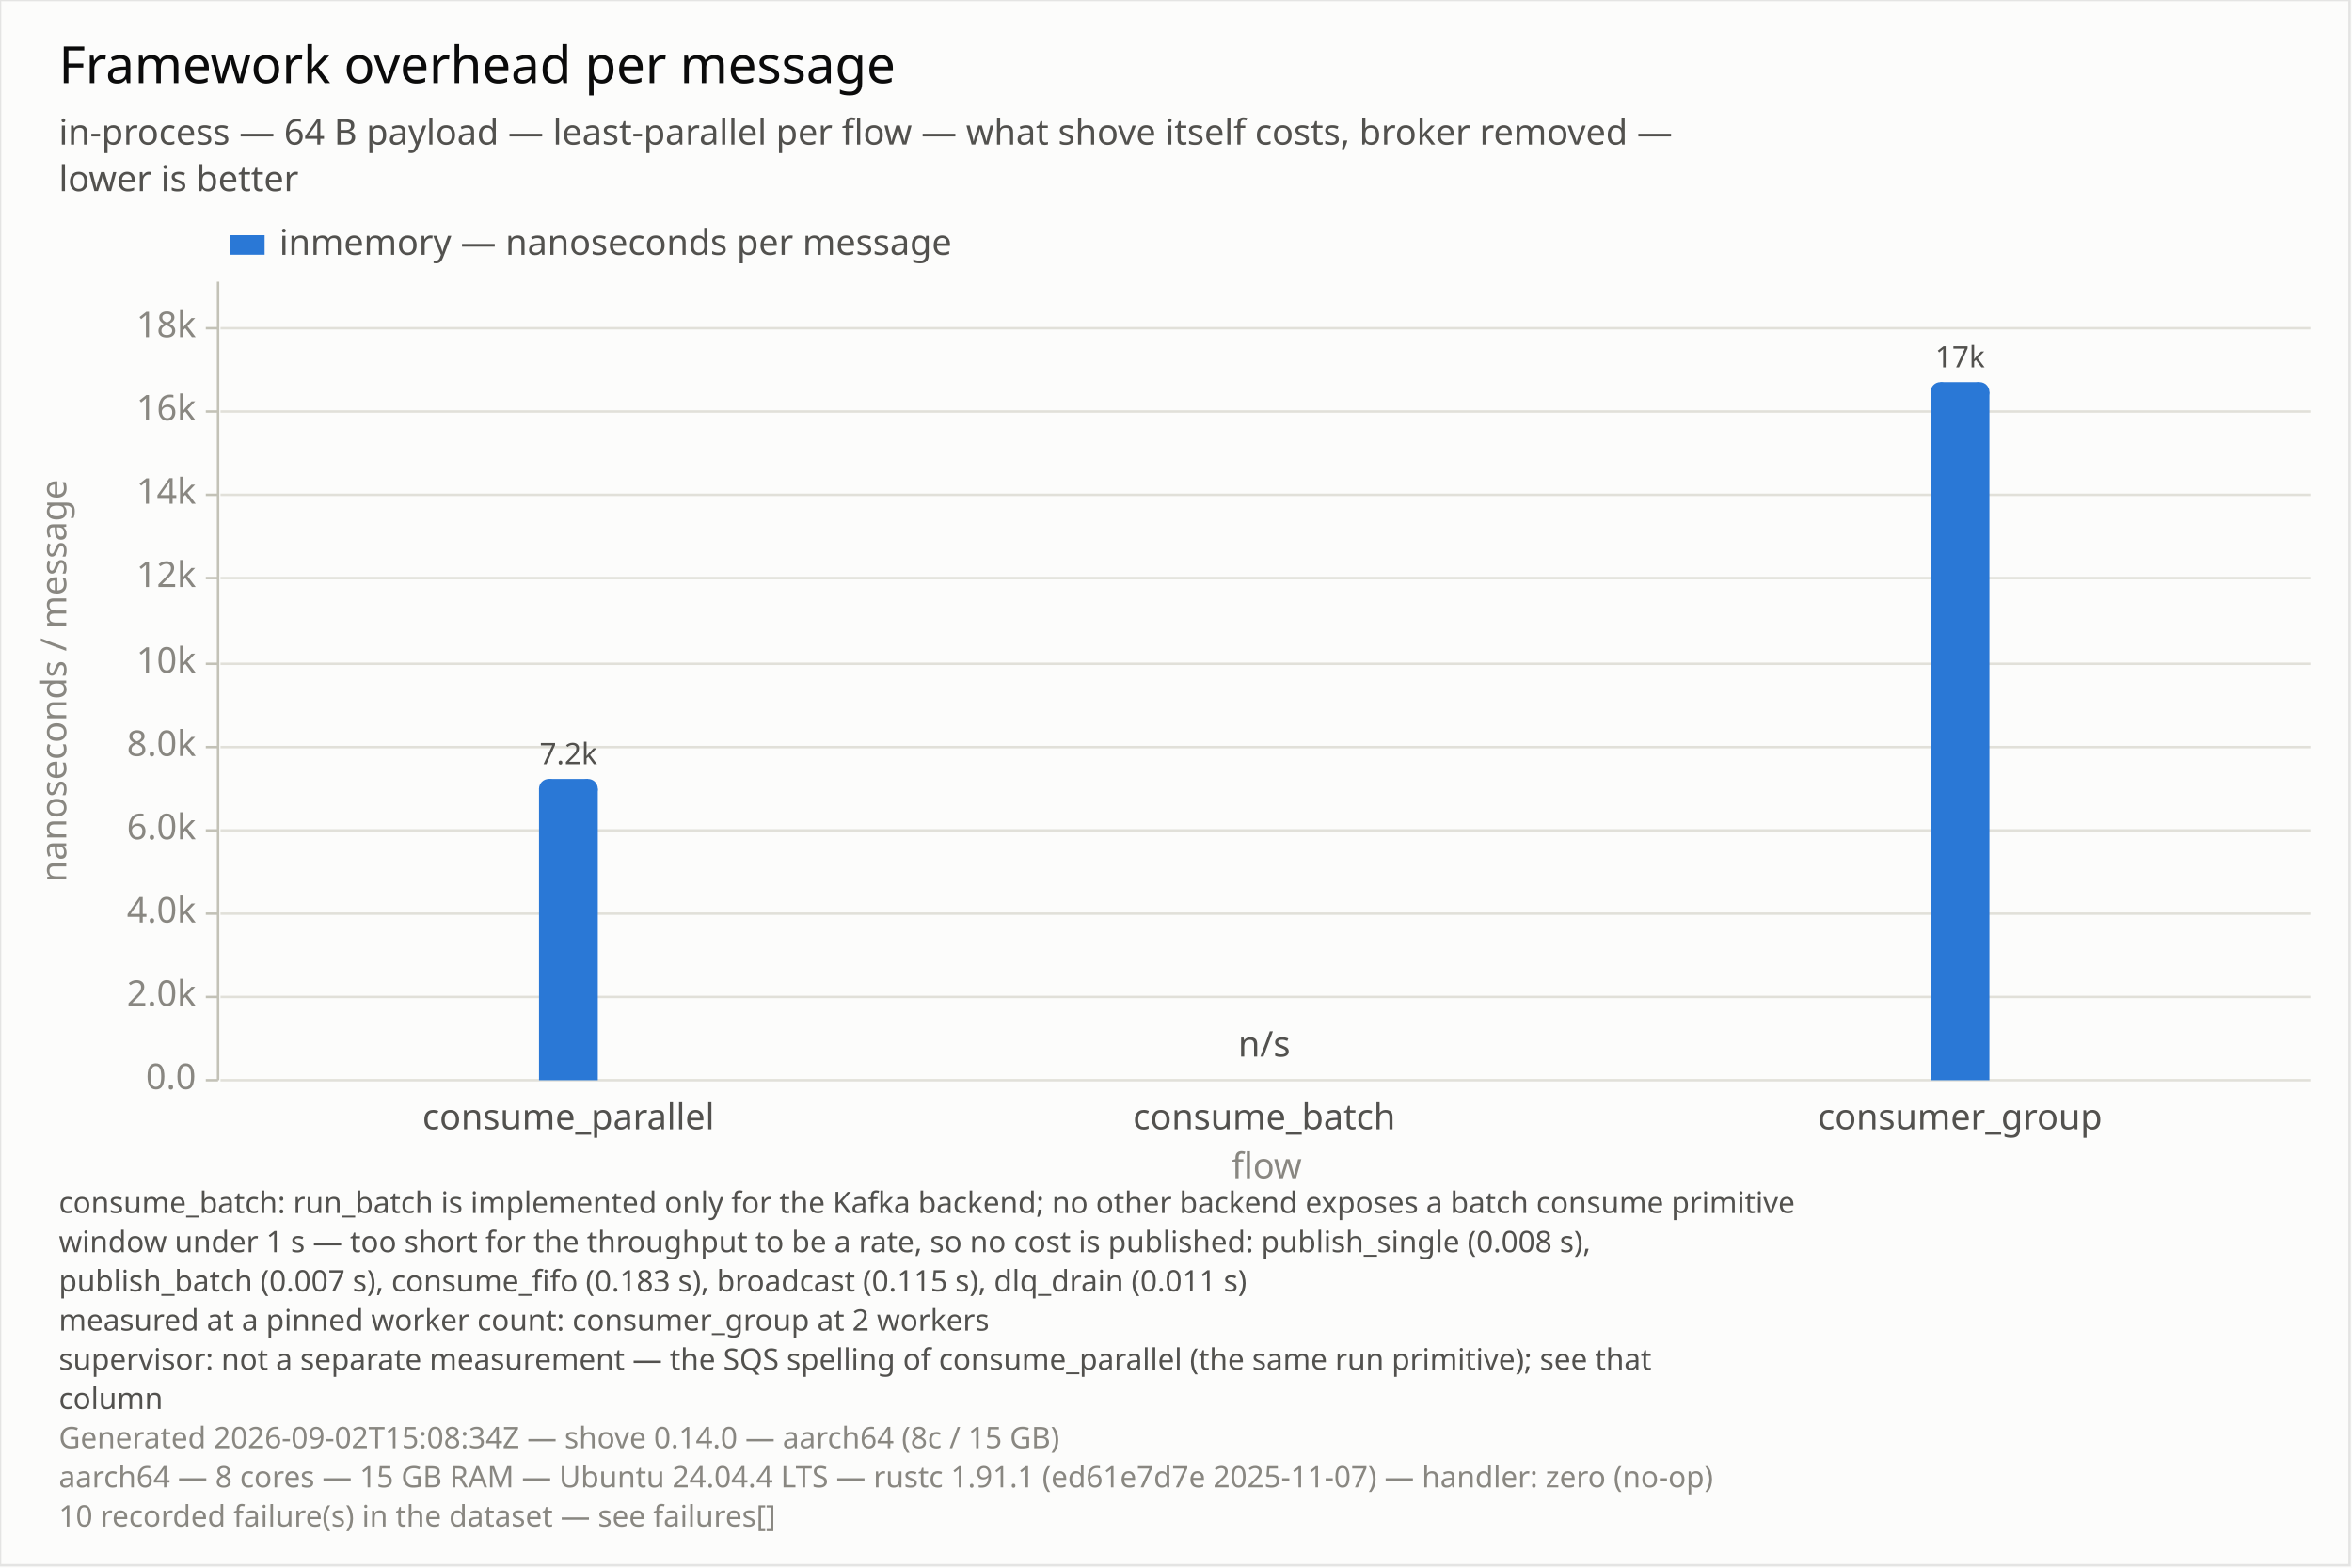
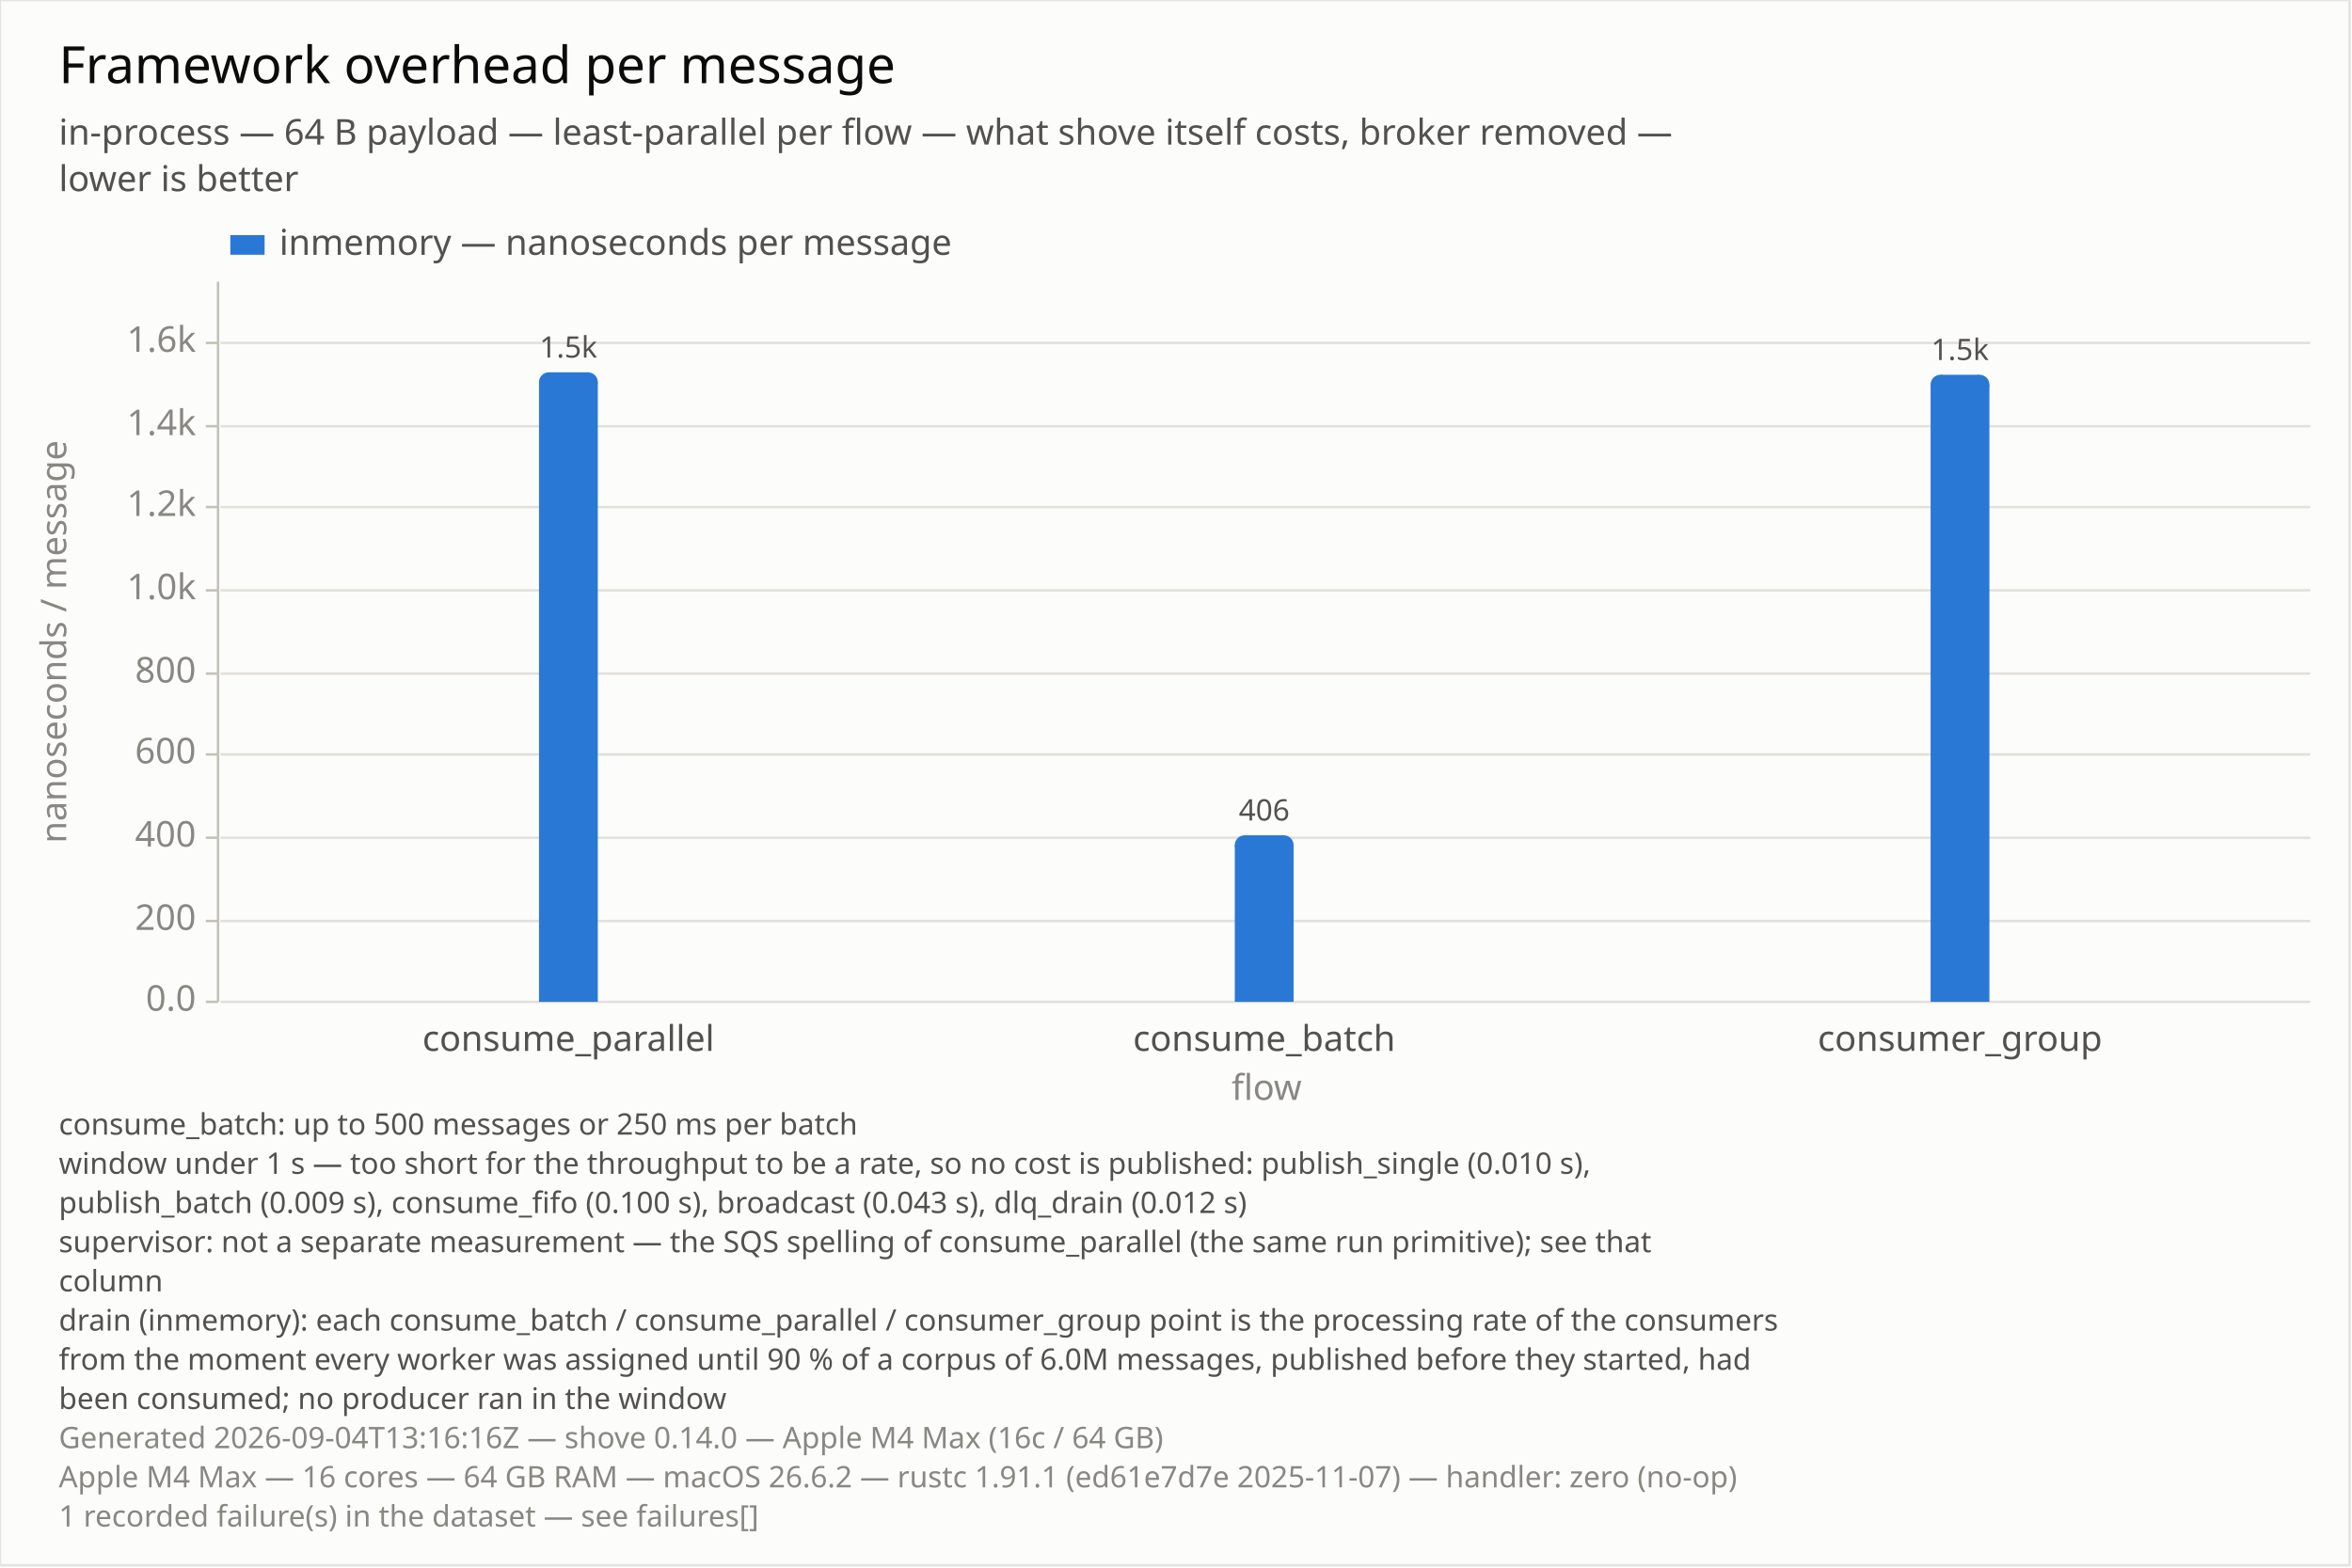
<svg xmlns="http://www.w3.org/2000/svg" width="960" height="640" viewBox="0 0 960 640">
  <rect x="0" y="0" width="960" height="640" opacity="1" fill="#FCFCFB" stroke="none" />
  <rect x="0" y="0" width="959" height="639" opacity="0.1" fill="none" stroke="#0B0B0B" />
  <text x="24" y="18" dy="0.76em" text-anchor="start" font-family="sans-serif" font-size="20.968" opacity="1" fill="#0B0B0B">
Framework overhead per message
</text>
  <text x="24" y="48" dy="0.76em" text-anchor="start" font-family="sans-serif" font-size="14.516" opacity="1" fill="#52514E">
in-process — 64 B payload — least-parallel per flow — what shove itself costs, broker removed —
</text>
  <text x="24" y="67" dy="0.76em" text-anchor="start" font-family="sans-serif" font-size="14.516" opacity="1" fill="#52514E">
lower is better
</text>
+   <text x="24" y="454" dy="0.76em" text-anchor="start" font-family="sans-serif" font-size="12.097" opacity="1" fill="#52514E">
+ consume_batch: up to 500 messages or 250 ms per batch
+ </text>
+   <text x="24" y="470" dy="0.76em" text-anchor="start" font-family="sans-serif" font-size="12.097" opacity="1" fill="#52514E">
+ window under 1 s — too short for the throughput to be a rate, so no cost is published: publish_single (0.010 s),
+ </text>
  <text x="24" y="486" dy="0.76em" text-anchor="start" font-family="sans-serif" font-size="12.097" opacity="1" fill="#52514E">
- consume_batch: run_batch is implemented only for the Kafka backend; no other backend exposes a batch consume primitive
+ publish_batch (0.009 s), consume_fifo (0.100 s), broadcast (0.043 s), dlq_drain (0.012 s)
</text>
  <text x="24" y="502" dy="0.76em" text-anchor="start" font-family="sans-serif" font-size="12.097" opacity="1" fill="#52514E">
- window under 1 s — too short for the throughput to be a rate, so no cost is published: publish_single (0.008 s),
+ supervisor: not a separate measurement — the SQS spelling of consume_parallel (the same run primitive); see that
</text>
  <text x="24" y="518" dy="0.76em" text-anchor="start" font-family="sans-serif" font-size="12.097" opacity="1" fill="#52514E">
- publish_batch (0.007 s), consume_fifo (0.183 s), broadcast (0.115 s), dlq_drain (0.011 s)
+ column
</text>
  <text x="24" y="534" dy="0.76em" text-anchor="start" font-family="sans-serif" font-size="12.097" opacity="1" fill="#52514E">
- measured at a pinned worker count: consumer_group at 2 workers
+ drain (inmemory): each consume_batch / consume_parallel / consumer_group point is the processing rate of the consumers
</text>
  <text x="24" y="550" dy="0.76em" text-anchor="start" font-family="sans-serif" font-size="12.097" opacity="1" fill="#52514E">
- supervisor: not a separate measurement — the SQS spelling of consume_parallel (the same run primitive); see that
+ from the moment every worker was assigned until 90 % of a corpus of 6.0M messages, published before they started, had
</text>
  <text x="24" y="566" dy="0.76em" text-anchor="start" font-family="sans-serif" font-size="12.097" opacity="1" fill="#52514E">
- column
+ been consumed; no producer ran in the window
</text>
  <text x="24" y="582" dy="0.76em" text-anchor="start" font-family="sans-serif" font-size="12.097" opacity="1" fill="#898781">
- Generated 2026-09-02T15:08:34Z — shove 0.14.0 — aarch64 (8c / 15 GB)
+ Generated 2026-09-04T13:16:16Z — shove 0.14.0 — Apple M4 Max (16c / 64 GB)
</text>
  <text x="24" y="598" dy="0.76em" text-anchor="start" font-family="sans-serif" font-size="12.097" opacity="1" fill="#898781">
- aarch64 — 8 cores — 15 GB RAM — Ubuntu 24.04.4 LTS — rustc 1.91.1 (ed61e7d7e 2025-11-07) — handler: zero (no-op)
+ Apple M4 Max — 16 cores — 64 GB RAM — macOS 26.6.2 — rustc 1.91.1 (ed61e7d7e 2025-11-07) — handler: zero (no-op)
</text>
  <text x="24" y="614" dy="0.76em" text-anchor="start" font-family="sans-serif" font-size="12.097" opacity="1" fill="#898781">
- 10 recorded failure(s) in the dataset — see failures[]
+ 1 recorded failure(s) in the dataset — see failures[]
</text>
-   <text x="16" y="278" dy="0.76em" text-anchor="middle" font-family="sans-serif" font-size="14.516" opacity="1" fill="#898781" transform="rotate(270, 16, 278)">
+   <text x="16" y="262" dy="0.76em" text-anchor="middle" font-family="sans-serif" font-size="14.516" opacity="1" fill="#898781" transform="rotate(270, 16, 262)">
nanoseconds / message
</text>
-   <line opacity="1" stroke="#E1E0D9" stroke-width="1" x1="90" y1="441" x2="943" y2="441" />
-   <line opacity="1" stroke="#E1E0D9" stroke-width="1" x1="90" y1="407" x2="943" y2="407" />
-   <line opacity="1" stroke="#E1E0D9" stroke-width="1" x1="90" y1="373" x2="943" y2="373" />
-   <line opacity="1" stroke="#E1E0D9" stroke-width="1" x1="90" y1="339" x2="943" y2="339" />
-   <line opacity="1" stroke="#E1E0D9" stroke-width="1" x1="90" y1="305" x2="943" y2="305" />
-   <line opacity="1" stroke="#E1E0D9" stroke-width="1" x1="90" y1="271" x2="943" y2="271" />
-   <line opacity="1" stroke="#E1E0D9" stroke-width="1" x1="90" y1="236" x2="943" y2="236" />
-   <line opacity="1" stroke="#E1E0D9" stroke-width="1" x1="90" y1="202" x2="943" y2="202" />
-   <line opacity="1" stroke="#E1E0D9" stroke-width="1" x1="90" y1="168" x2="943" y2="168" />
-   <line opacity="1" stroke="#E1E0D9" stroke-width="1" x1="90" y1="134" x2="943" y2="134" />
-   <polyline fill="none" opacity="1" stroke="#C3C2B7" stroke-width="1" points="89,115 89,441 " />
-   <text x="80" y="441" dy="0.5ex" text-anchor="end" font-family="sans-serif" font-size="14.516" opacity="1" fill="#898781">
+   <line opacity="1" stroke="#E1E0D9" stroke-width="1" x1="90" y1="409" x2="943" y2="409" />
+   <line opacity="1" stroke="#E1E0D9" stroke-width="1" x1="90" y1="376" x2="943" y2="376" />
+   <line opacity="1" stroke="#E1E0D9" stroke-width="1" x1="90" y1="342" x2="943" y2="342" />
+   <line opacity="1" stroke="#E1E0D9" stroke-width="1" x1="90" y1="308" x2="943" y2="308" />
+   <line opacity="1" stroke="#E1E0D9" stroke-width="1" x1="90" y1="275" x2="943" y2="275" />
+   <line opacity="1" stroke="#E1E0D9" stroke-width="1" x1="90" y1="241" x2="943" y2="241" />
+   <line opacity="1" stroke="#E1E0D9" stroke-width="1" x1="90" y1="207" x2="943" y2="207" />
+   <line opacity="1" stroke="#E1E0D9" stroke-width="1" x1="90" y1="174" x2="943" y2="174" />
+   <line opacity="1" stroke="#E1E0D9" stroke-width="1" x1="90" y1="140" x2="943" y2="140" />
+   <polyline fill="none" opacity="1" stroke="#C3C2B7" stroke-width="1" points="89,115 89,409 " />
+   <text x="80" y="409" dy="0.5ex" text-anchor="end" font-family="sans-serif" font-size="14.516" opacity="1" fill="#898781">
0.0
</text>
-   <polyline fill="none" opacity="1" stroke="#C3C2B7" stroke-width="1" points="84,441 89,441 " />
-   <text x="80" y="407" dy="0.5ex" text-anchor="end" font-family="sans-serif" font-size="14.516" opacity="1" fill="#898781">
- 2.0k
+   <polyline fill="none" opacity="1" stroke="#C3C2B7" stroke-width="1" points="84,409 89,409 " />
+   <text x="80" y="376" dy="0.5ex" text-anchor="end" font-family="sans-serif" font-size="14.516" opacity="1" fill="#898781">
+ 200
</text>
-   <polyline fill="none" opacity="1" stroke="#C3C2B7" stroke-width="1" points="84,407 89,407 " />
-   <text x="80" y="373" dy="0.5ex" text-anchor="end" font-family="sans-serif" font-size="14.516" opacity="1" fill="#898781">
- 4.0k
+   <polyline fill="none" opacity="1" stroke="#C3C2B7" stroke-width="1" points="84,376 89,376 " />
+   <text x="80" y="342" dy="0.5ex" text-anchor="end" font-family="sans-serif" font-size="14.516" opacity="1" fill="#898781">
+ 400
</text>
-   <polyline fill="none" opacity="1" stroke="#C3C2B7" stroke-width="1" points="84,373 89,373 " />
-   <text x="80" y="339" dy="0.5ex" text-anchor="end" font-family="sans-serif" font-size="14.516" opacity="1" fill="#898781">
- 6.0k
+   <polyline fill="none" opacity="1" stroke="#C3C2B7" stroke-width="1" points="84,342 89,342 " />
+   <text x="80" y="308" dy="0.5ex" text-anchor="end" font-family="sans-serif" font-size="14.516" opacity="1" fill="#898781">
+ 600
</text>
-   <polyline fill="none" opacity="1" stroke="#C3C2B7" stroke-width="1" points="84,339 89,339 " />
-   <text x="80" y="305" dy="0.5ex" text-anchor="end" font-family="sans-serif" font-size="14.516" opacity="1" fill="#898781">
- 8.0k
+   <polyline fill="none" opacity="1" stroke="#C3C2B7" stroke-width="1" points="84,308 89,308 " />
+   <text x="80" y="275" dy="0.5ex" text-anchor="end" font-family="sans-serif" font-size="14.516" opacity="1" fill="#898781">
+ 800
</text>
-   <polyline fill="none" opacity="1" stroke="#C3C2B7" stroke-width="1" points="84,305 89,305 " />
-   <text x="80" y="271" dy="0.5ex" text-anchor="end" font-family="sans-serif" font-size="14.516" opacity="1" fill="#898781">
- 10k
+   <polyline fill="none" opacity="1" stroke="#C3C2B7" stroke-width="1" points="84,275 89,275 " />
+   <text x="80" y="241" dy="0.5ex" text-anchor="end" font-family="sans-serif" font-size="14.516" opacity="1" fill="#898781">
+ 1.0k
</text>
-   <polyline fill="none" opacity="1" stroke="#C3C2B7" stroke-width="1" points="84,271 89,271 " />
-   <text x="80" y="236" dy="0.5ex" text-anchor="end" font-family="sans-serif" font-size="14.516" opacity="1" fill="#898781">
- 12k
+   <polyline fill="none" opacity="1" stroke="#C3C2B7" stroke-width="1" points="84,241 89,241 " />
+   <text x="80" y="207" dy="0.5ex" text-anchor="end" font-family="sans-serif" font-size="14.516" opacity="1" fill="#898781">
+ 1.2k
</text>
-   <polyline fill="none" opacity="1" stroke="#C3C2B7" stroke-width="1" points="84,236 89,236 " />
-   <text x="80" y="202" dy="0.5ex" text-anchor="end" font-family="sans-serif" font-size="14.516" opacity="1" fill="#898781">
- 14k
+   <polyline fill="none" opacity="1" stroke="#C3C2B7" stroke-width="1" points="84,207 89,207 " />
+   <text x="80" y="174" dy="0.5ex" text-anchor="end" font-family="sans-serif" font-size="14.516" opacity="1" fill="#898781">
+ 1.4k
</text>
-   <polyline fill="none" opacity="1" stroke="#C3C2B7" stroke-width="1" points="84,202 89,202 " />
-   <text x="80" y="168" dy="0.5ex" text-anchor="end" font-family="sans-serif" font-size="14.516" opacity="1" fill="#898781">
- 16k
+   <polyline fill="none" opacity="1" stroke="#C3C2B7" stroke-width="1" points="84,174 89,174 " />
+   <text x="80" y="140" dy="0.5ex" text-anchor="end" font-family="sans-serif" font-size="14.516" opacity="1" fill="#898781">
+ 1.6k
</text>
-   <polyline fill="none" opacity="1" stroke="#C3C2B7" stroke-width="1" points="84,168 89,168 " />
-   <text x="80" y="134" dy="0.5ex" text-anchor="end" font-family="sans-serif" font-size="14.516" opacity="1" fill="#898781">
- 18k
+   <polyline fill="none" opacity="1" stroke="#C3C2B7" stroke-width="1" points="84,140 89,140 " />
+   <rect x="220" y="156" width="24" height="253" opacity="1" fill="#2A78D6" stroke="none" />
+   <rect x="224" y="152" width="16" height="5" opacity="1" fill="#2A78D6" stroke="none" />
+   <circle cx="224" cy="156" r="4" opacity="1" fill="#2A78D6" stroke="none" stroke-width="0" />
+   <circle cx="240" cy="156" r="4" opacity="1" fill="#2A78D6" stroke="none" stroke-width="0" />
+   <text x="232" y="149" dy="-0.5ex" text-anchor="middle" font-family="sans-serif" font-size="12.097" opacity="1" fill="#52514E">
+ 1.5k
</text>
-   <polyline fill="none" opacity="1" stroke="#C3C2B7" stroke-width="1" points="84,134 89,134 " />
-   <rect x="220" y="322" width="24" height="119" opacity="1" fill="#2A78D6" stroke="none" />
-   <rect x="224" y="318" width="16" height="5" opacity="1" fill="#2A78D6" stroke="none" />
-   <circle cx="224" cy="322" r="4" opacity="1" fill="#2A78D6" stroke="none" stroke-width="0" />
-   <circle cx="240" cy="322" r="4" opacity="1" fill="#2A78D6" stroke="none" stroke-width="0" />
-   <text x="232" y="315" dy="-0.5ex" text-anchor="middle" font-family="sans-serif" font-size="12.097" opacity="1" fill="#52514E">
- 7.2k
+   <rect x="504" y="345" width="24" height="64" opacity="1" fill="#2A78D6" stroke="none" />
+   <rect x="508" y="341" width="16" height="5" opacity="1" fill="#2A78D6" stroke="none" />
+   <circle cx="508" cy="345" r="4" opacity="1" fill="#2A78D6" stroke="none" stroke-width="0" />
+   <circle cx="524" cy="345" r="4" opacity="1" fill="#2A78D6" stroke="none" stroke-width="0" />
+   <text x="516" y="338" dy="-0.5ex" text-anchor="middle" font-family="sans-serif" font-size="12.097" opacity="1" fill="#52514E">
+ 406
</text>
-   <text x="516" y="435" dy="-0.5ex" text-anchor="middle" font-family="sans-serif" font-size="14.516" opacity="1" fill="#52514E">
- n/s
+   <rect x="788" y="157" width="24" height="252" opacity="1" fill="#2A78D6" stroke="none" />
+   <rect x="792" y="153" width="16" height="5" opacity="1" fill="#2A78D6" stroke="none" />
+   <circle cx="792" cy="157" r="4" opacity="1" fill="#2A78D6" stroke="none" stroke-width="0" />
+   <circle cx="808" cy="157" r="4" opacity="1" fill="#2A78D6" stroke="none" stroke-width="0" />
+   <text x="800" y="150" dy="-0.5ex" text-anchor="middle" font-family="sans-serif" font-size="12.097" opacity="1" fill="#52514E">
+ 1.5k
</text>
-   <rect x="788" y="160" width="24" height="281" opacity="1" fill="#2A78D6" stroke="none" />
-   <rect x="792" y="156" width="16" height="5" opacity="1" fill="#2A78D6" stroke="none" />
-   <circle cx="792" cy="160" r="4" opacity="1" fill="#2A78D6" stroke="none" stroke-width="0" />
-   <circle cx="808" cy="160" r="4" opacity="1" fill="#2A78D6" stroke="none" stroke-width="0" />
-   <text x="800" y="153" dy="-0.5ex" text-anchor="middle" font-family="sans-serif" font-size="12.097" opacity="1" fill="#52514E">
- 17k
- </text>
-   <text x="232" y="450" dy="0.76em" text-anchor="middle" font-family="sans-serif" font-size="14.516" opacity="1" fill="#52514E">
+   <text x="232" y="418" dy="0.76em" text-anchor="middle" font-family="sans-serif" font-size="14.516" opacity="1" fill="#52514E">
consume_parallel
</text>
-   <text x="516" y="450" dy="0.76em" text-anchor="middle" font-family="sans-serif" font-size="14.516" opacity="1" fill="#52514E">
+   <text x="516" y="418" dy="0.76em" text-anchor="middle" font-family="sans-serif" font-size="14.516" opacity="1" fill="#52514E">
consume_batch
</text>
-   <text x="800" y="450" dy="0.76em" text-anchor="middle" font-family="sans-serif" font-size="14.516" opacity="1" fill="#52514E">
+   <text x="800" y="418" dy="0.76em" text-anchor="middle" font-family="sans-serif" font-size="14.516" opacity="1" fill="#52514E">
consumer_group
</text>
-   <text x="517" y="470" dy="0.76em" text-anchor="middle" font-family="sans-serif" font-size="14.516" opacity="1" fill="#898781">
+   <text x="517" y="438" dy="0.76em" text-anchor="middle" font-family="sans-serif" font-size="14.516" opacity="1" fill="#898781">
flow
</text>
  <rect x="94" y="96" width="14" height="8" opacity="1" fill="#2A78D6" stroke="none" />
  <text x="114" y="93" dy="0.76em" text-anchor="start" font-family="sans-serif" font-size="14.516" opacity="1" fill="#52514E">
inmemory — nanoseconds per message
</text>
</svg>
